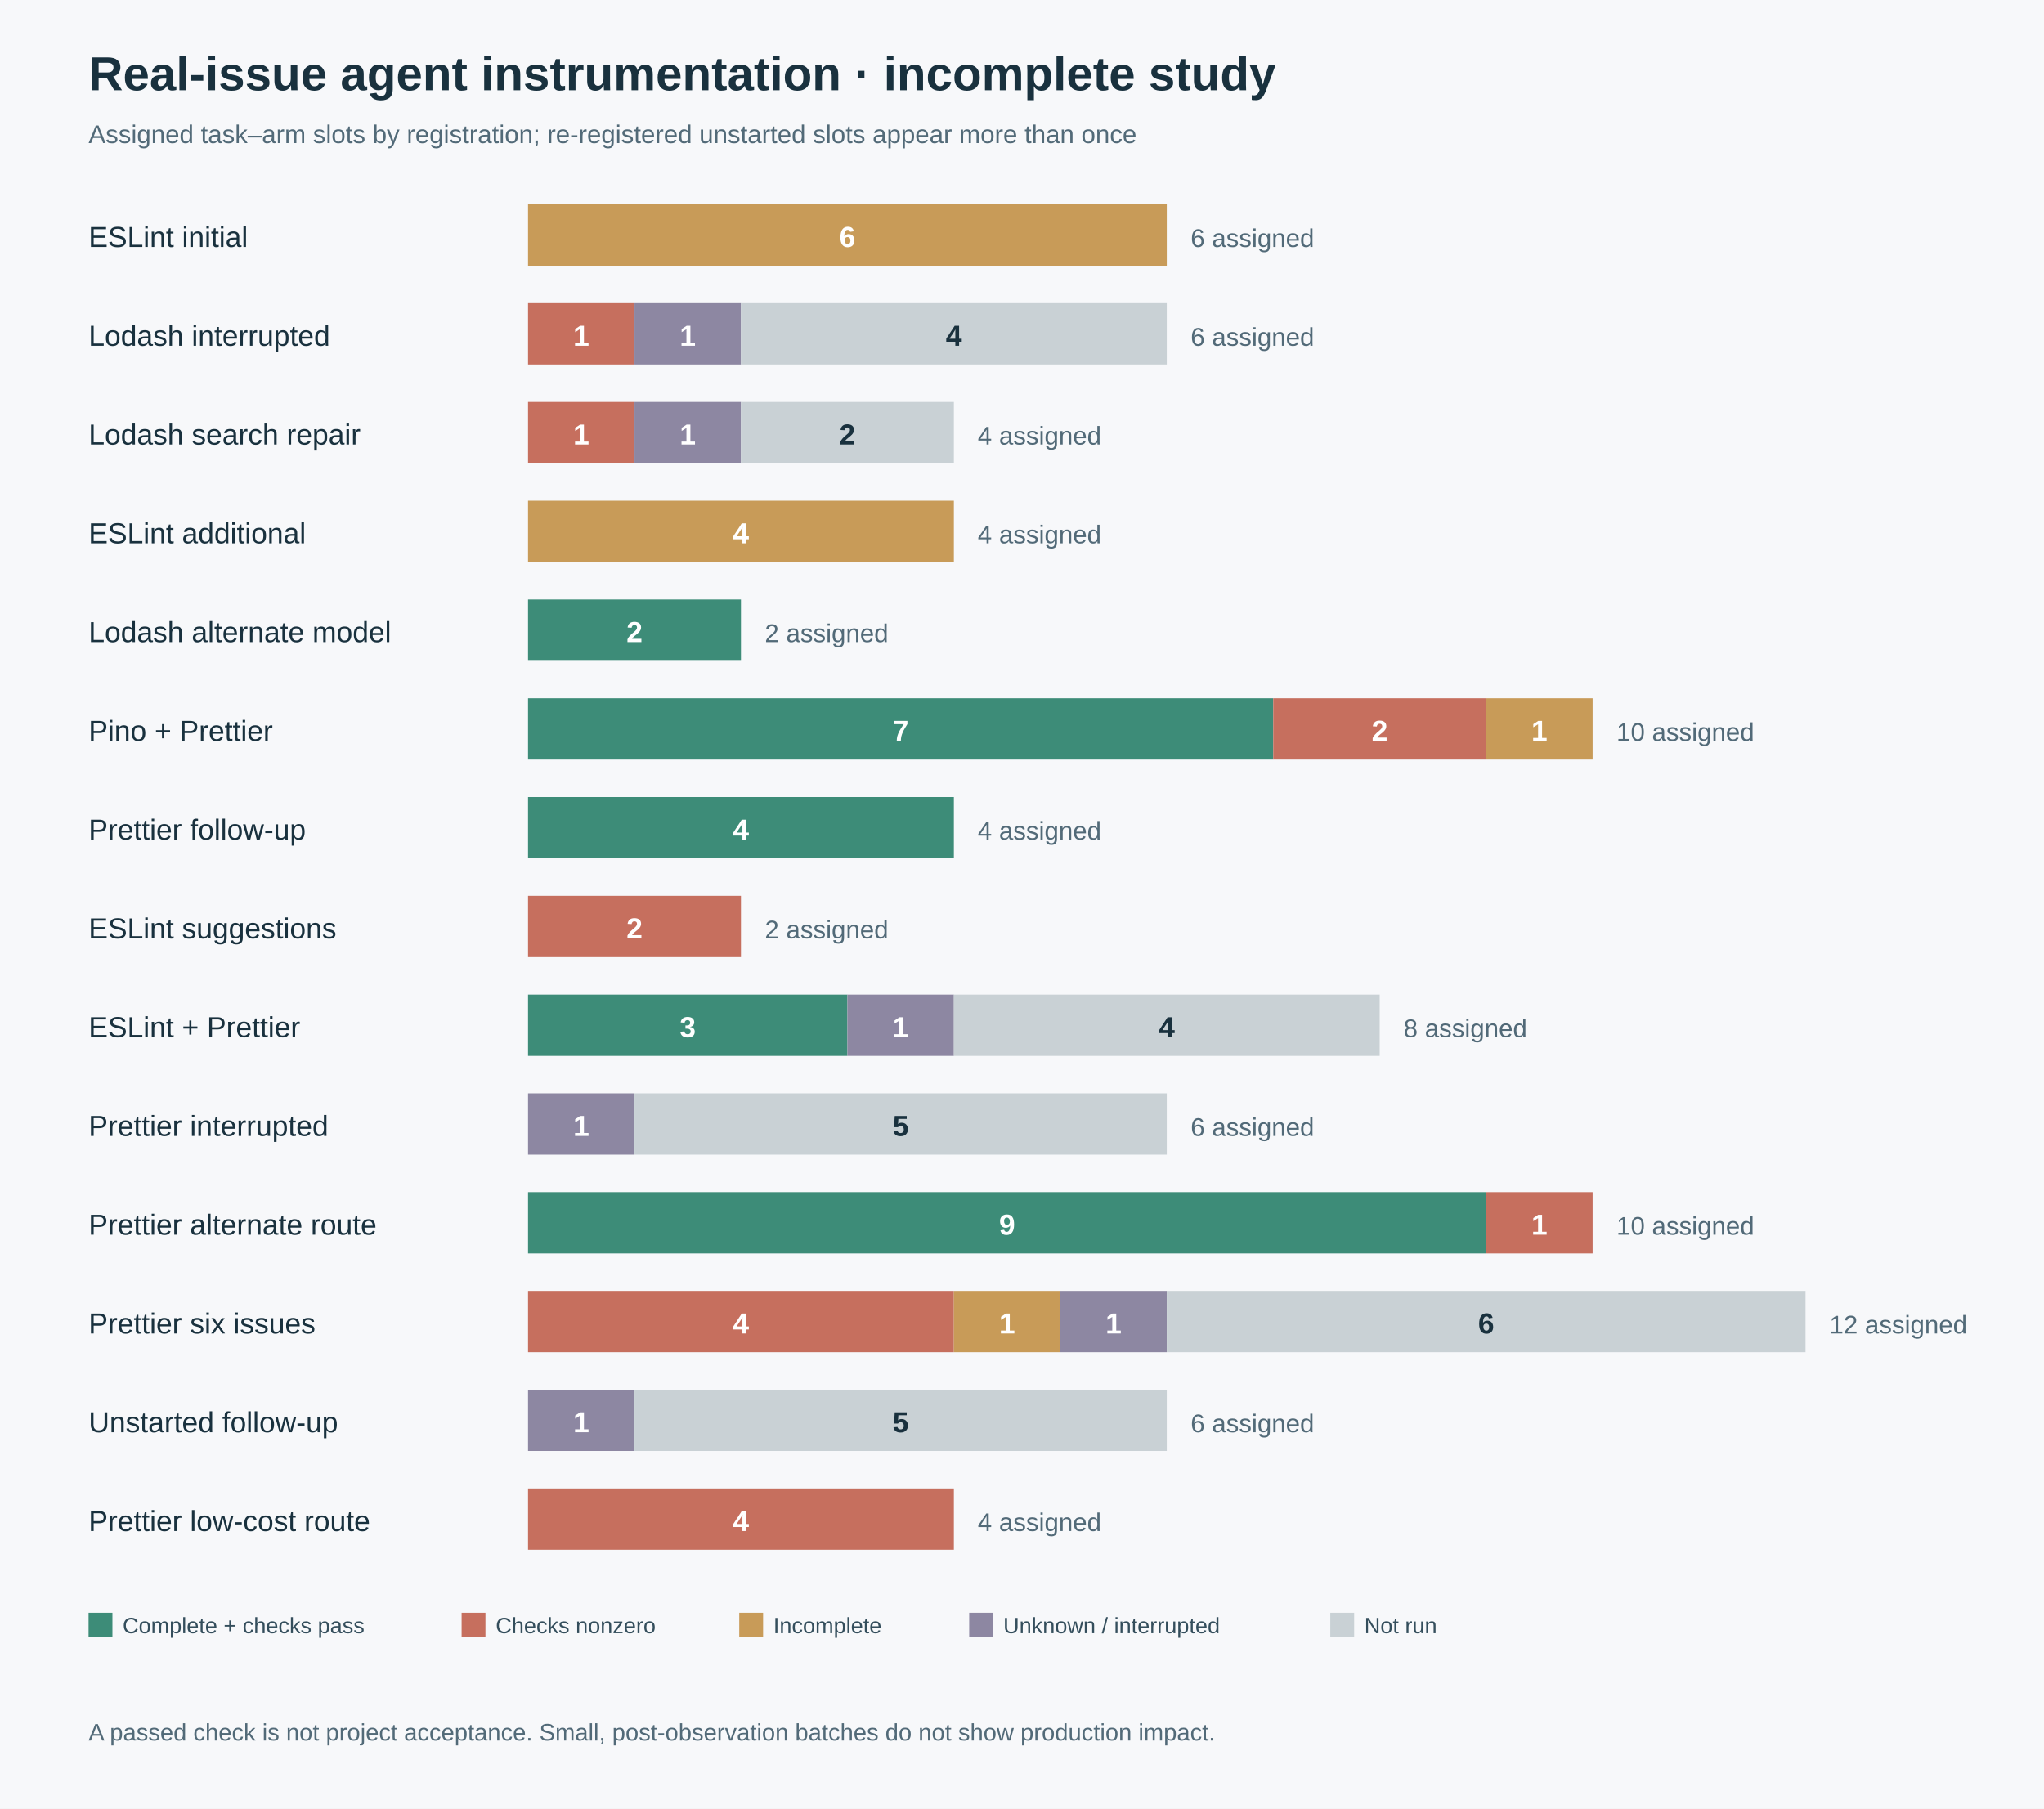
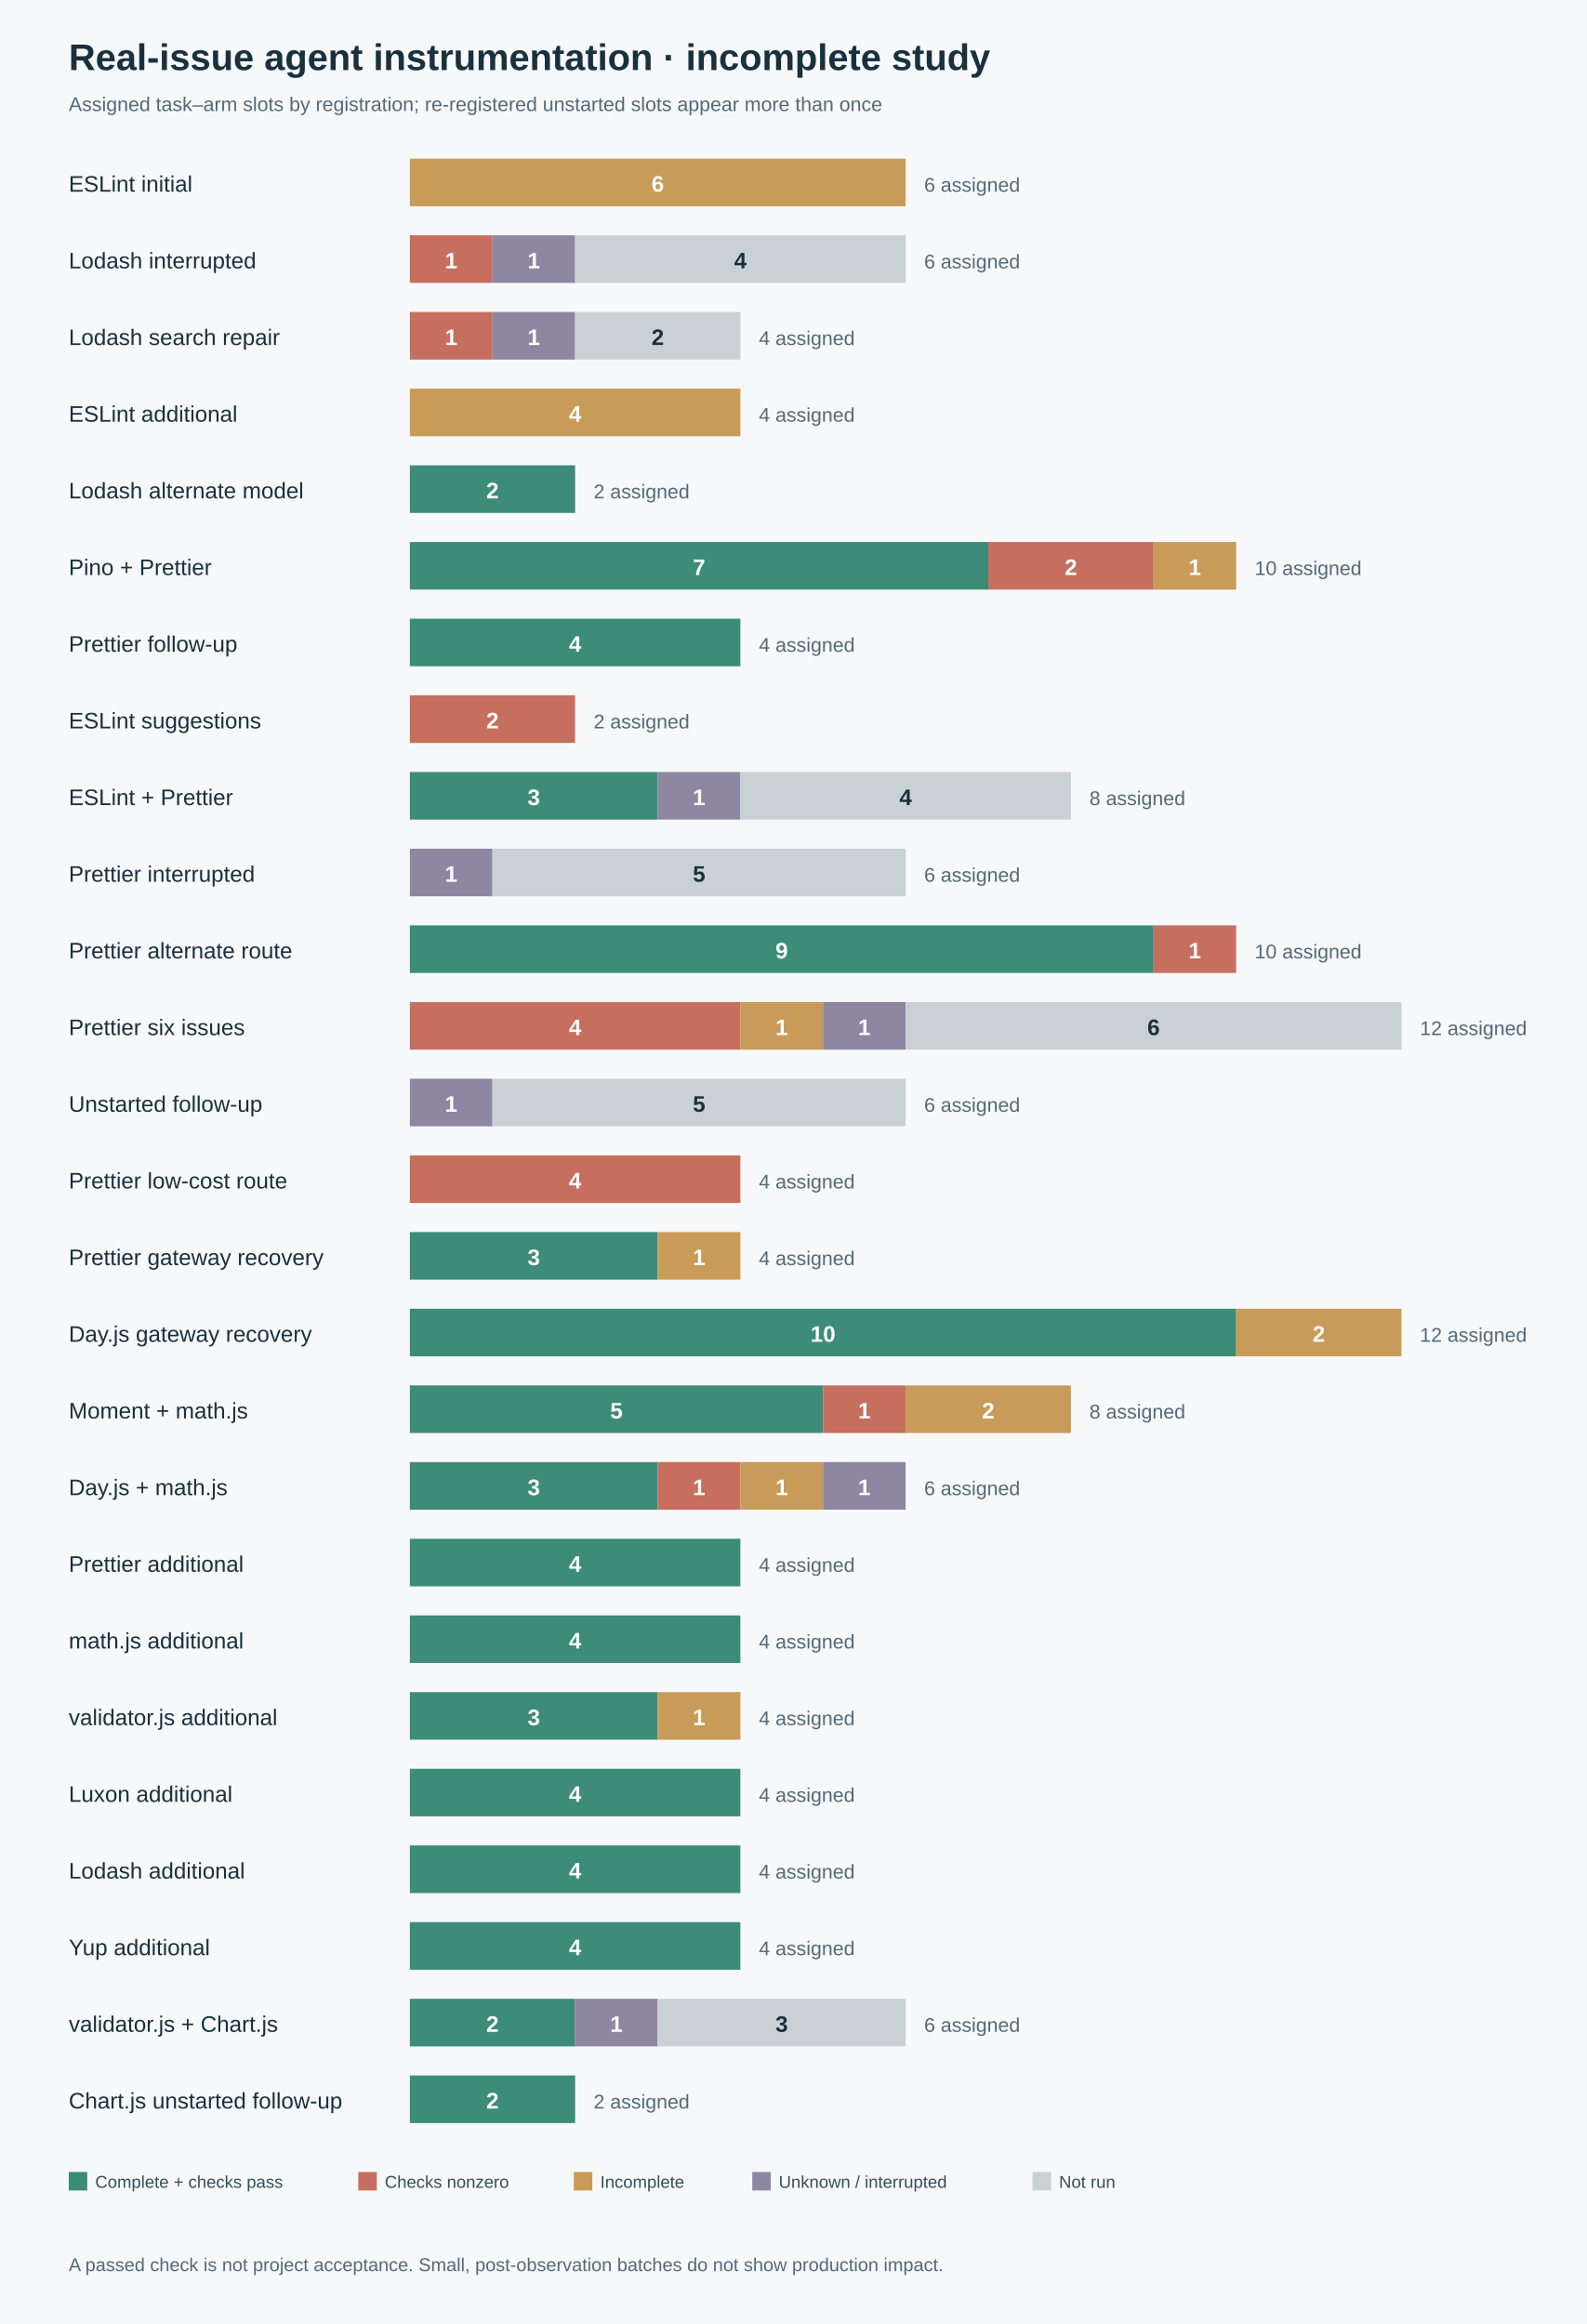
- <svg xmlns="http://www.w3.org/2000/svg" width="1200" height="1062" viewBox="0 0 1200 1062" role="img" aria-labelledby="title desc">
-   <rect width="1200" height="1062" fill="#f7f8fa" />
+ <svg xmlns="http://www.w3.org/2000/svg" width="1200" height="1758" viewBox="0 0 1200 1758" role="img" aria-labelledby="title desc">
+   <rect width="1200" height="1758" fill="#f7f8fa" />
  <text x="52" y="53" font-family="Arial,sans-serif" font-size="28" font-weight="700" fill="#19313e">Real-issue agent instrumentation · incomplete study</text>
  <text x="52" y="84" font-family="Arial,sans-serif" font-size="15" fill="#526a78">Assigned task–arm slots by registration; re-registered unstarted slots appear more than once</text>
  <text x="52" y="145" font-family="Arial,sans-serif" font-size="17" fill="#19313e">ESLint initial</text>
  <rect x="310" y="120" width="375.0" height="36" fill="#c89b58" />
  <text x="497.5" y="145" text-anchor="middle" font-family="Arial,sans-serif" font-size="17" font-weight="700" fill="white">6</text>
  <text x="699.0" y="145" font-family="Arial,sans-serif" font-size="15" fill="#526a78">6 assigned</text>
  <text x="52" y="203" font-family="Arial,sans-serif" font-size="17" fill="#19313e">Lodash interrupted</text>
  <rect x="310" y="178" width="62.5" height="36" fill="#c66f5e" />
  <text x="341.25" y="203" text-anchor="middle" font-family="Arial,sans-serif" font-size="17" font-weight="700" fill="white">1</text>
  <rect x="372.5" y="178" width="62.5" height="36" fill="#8d87a2" />
  <text x="403.75" y="203" text-anchor="middle" font-family="Arial,sans-serif" font-size="17" font-weight="700" fill="white">1</text>
  <rect x="435.0" y="178" width="250.0" height="36" fill="#c9d1d5" />
  <text x="560.0" y="203" text-anchor="middle" font-family="Arial,sans-serif" font-size="17" font-weight="700" fill="#19313e">4</text>
  <text x="699.0" y="203" font-family="Arial,sans-serif" font-size="15" fill="#526a78">6 assigned</text>
  <text x="52" y="261" font-family="Arial,sans-serif" font-size="17" fill="#19313e">Lodash search repair</text>
  <rect x="310" y="236" width="62.5" height="36" fill="#c66f5e" />
  <text x="341.25" y="261" text-anchor="middle" font-family="Arial,sans-serif" font-size="17" font-weight="700" fill="white">1</text>
  <rect x="372.5" y="236" width="62.5" height="36" fill="#8d87a2" />
  <text x="403.75" y="261" text-anchor="middle" font-family="Arial,sans-serif" font-size="17" font-weight="700" fill="white">1</text>
  <rect x="435.0" y="236" width="125.0" height="36" fill="#c9d1d5" />
  <text x="497.5" y="261" text-anchor="middle" font-family="Arial,sans-serif" font-size="17" font-weight="700" fill="#19313e">2</text>
  <text x="574.0" y="261" font-family="Arial,sans-serif" font-size="15" fill="#526a78">4 assigned</text>
  <text x="52" y="319" font-family="Arial,sans-serif" font-size="17" fill="#19313e">ESLint additional</text>
  <rect x="310" y="294" width="250.0" height="36" fill="#c89b58" />
  <text x="435.0" y="319" text-anchor="middle" font-family="Arial,sans-serif" font-size="17" font-weight="700" fill="white">4</text>
  <text x="574.0" y="319" font-family="Arial,sans-serif" font-size="15" fill="#526a78">4 assigned</text>
  <text x="52" y="377" font-family="Arial,sans-serif" font-size="17" fill="#19313e">Lodash alternate model</text>
  <rect x="310" y="352" width="125.0" height="36" fill="#3d8c78" />
  <text x="372.5" y="377" text-anchor="middle" font-family="Arial,sans-serif" font-size="17" font-weight="700" fill="white">2</text>
  <text x="449.0" y="377" font-family="Arial,sans-serif" font-size="15" fill="#526a78">2 assigned</text>
  <text x="52" y="435" font-family="Arial,sans-serif" font-size="17" fill="#19313e">Pino + Prettier</text>
  <rect x="310" y="410" width="437.5" height="36" fill="#3d8c78" />
  <text x="528.75" y="435" text-anchor="middle" font-family="Arial,sans-serif" font-size="17" font-weight="700" fill="white">7</text>
  <rect x="747.5" y="410" width="125.0" height="36" fill="#c66f5e" />
  <text x="810.0" y="435" text-anchor="middle" font-family="Arial,sans-serif" font-size="17" font-weight="700" fill="white">2</text>
  <rect x="872.5" y="410" width="62.5" height="36" fill="#c89b58" />
  <text x="903.75" y="435" text-anchor="middle" font-family="Arial,sans-serif" font-size="17" font-weight="700" fill="white">1</text>
  <text x="949.0" y="435" font-family="Arial,sans-serif" font-size="15" fill="#526a78">10 assigned</text>
  <text x="52" y="493" font-family="Arial,sans-serif" font-size="17" fill="#19313e">Prettier follow-up</text>
  <rect x="310" y="468" width="250.0" height="36" fill="#3d8c78" />
  <text x="435.0" y="493" text-anchor="middle" font-family="Arial,sans-serif" font-size="17" font-weight="700" fill="white">4</text>
  <text x="574.0" y="493" font-family="Arial,sans-serif" font-size="15" fill="#526a78">4 assigned</text>
  <text x="52" y="551" font-family="Arial,sans-serif" font-size="17" fill="#19313e">ESLint suggestions</text>
  <rect x="310" y="526" width="125.0" height="36" fill="#c66f5e" />
  <text x="372.5" y="551" text-anchor="middle" font-family="Arial,sans-serif" font-size="17" font-weight="700" fill="white">2</text>
  <text x="449.0" y="551" font-family="Arial,sans-serif" font-size="15" fill="#526a78">2 assigned</text>
  <text x="52" y="609" font-family="Arial,sans-serif" font-size="17" fill="#19313e">ESLint + Prettier</text>
  <rect x="310" y="584" width="187.5" height="36" fill="#3d8c78" />
  <text x="403.75" y="609" text-anchor="middle" font-family="Arial,sans-serif" font-size="17" font-weight="700" fill="white">3</text>
  <rect x="497.5" y="584" width="62.5" height="36" fill="#8d87a2" />
  <text x="528.75" y="609" text-anchor="middle" font-family="Arial,sans-serif" font-size="17" font-weight="700" fill="white">1</text>
  <rect x="560.0" y="584" width="250.0" height="36" fill="#c9d1d5" />
  <text x="685.0" y="609" text-anchor="middle" font-family="Arial,sans-serif" font-size="17" font-weight="700" fill="#19313e">4</text>
  <text x="824.0" y="609" font-family="Arial,sans-serif" font-size="15" fill="#526a78">8 assigned</text>
  <text x="52" y="667" font-family="Arial,sans-serif" font-size="17" fill="#19313e">Prettier interrupted</text>
  <rect x="310" y="642" width="62.5" height="36" fill="#8d87a2" />
  <text x="341.25" y="667" text-anchor="middle" font-family="Arial,sans-serif" font-size="17" font-weight="700" fill="white">1</text>
  <rect x="372.5" y="642" width="312.5" height="36" fill="#c9d1d5" />
  <text x="528.75" y="667" text-anchor="middle" font-family="Arial,sans-serif" font-size="17" font-weight="700" fill="#19313e">5</text>
  <text x="699.0" y="667" font-family="Arial,sans-serif" font-size="15" fill="#526a78">6 assigned</text>
  <text x="52" y="725" font-family="Arial,sans-serif" font-size="17" fill="#19313e">Prettier alternate route</text>
  <rect x="310" y="700" width="562.5" height="36" fill="#3d8c78" />
  <text x="591.25" y="725" text-anchor="middle" font-family="Arial,sans-serif" font-size="17" font-weight="700" fill="white">9</text>
  <rect x="872.5" y="700" width="62.5" height="36" fill="#c66f5e" />
  <text x="903.75" y="725" text-anchor="middle" font-family="Arial,sans-serif" font-size="17" font-weight="700" fill="white">1</text>
  <text x="949.0" y="725" font-family="Arial,sans-serif" font-size="15" fill="#526a78">10 assigned</text>
  <text x="52" y="783" font-family="Arial,sans-serif" font-size="17" fill="#19313e">Prettier six issues</text>
  <rect x="310" y="758" width="250.0" height="36" fill="#c66f5e" />
  <text x="435.0" y="783" text-anchor="middle" font-family="Arial,sans-serif" font-size="17" font-weight="700" fill="white">4</text>
  <rect x="560.0" y="758" width="62.5" height="36" fill="#c89b58" />
  <text x="591.25" y="783" text-anchor="middle" font-family="Arial,sans-serif" font-size="17" font-weight="700" fill="white">1</text>
  <rect x="622.5" y="758" width="62.5" height="36" fill="#8d87a2" />
  <text x="653.75" y="783" text-anchor="middle" font-family="Arial,sans-serif" font-size="17" font-weight="700" fill="white">1</text>
  <rect x="685.0" y="758" width="375.0" height="36" fill="#c9d1d5" />
  <text x="872.5" y="783" text-anchor="middle" font-family="Arial,sans-serif" font-size="17" font-weight="700" fill="#19313e">6</text>
  <text x="1074.0" y="783" font-family="Arial,sans-serif" font-size="15" fill="#526a78">12 assigned</text>
  <text x="52" y="841" font-family="Arial,sans-serif" font-size="17" fill="#19313e">Unstarted follow-up</text>
  <rect x="310" y="816" width="62.5" height="36" fill="#8d87a2" />
  <text x="341.25" y="841" text-anchor="middle" font-family="Arial,sans-serif" font-size="17" font-weight="700" fill="white">1</text>
  <rect x="372.5" y="816" width="312.5" height="36" fill="#c9d1d5" />
  <text x="528.75" y="841" text-anchor="middle" font-family="Arial,sans-serif" font-size="17" font-weight="700" fill="#19313e">5</text>
  <text x="699.0" y="841" font-family="Arial,sans-serif" font-size="15" fill="#526a78">6 assigned</text>
  <text x="52" y="899" font-family="Arial,sans-serif" font-size="17" fill="#19313e">Prettier low-cost route</text>
  <rect x="310" y="874" width="250.0" height="36" fill="#c66f5e" />
  <text x="435.0" y="899" text-anchor="middle" font-family="Arial,sans-serif" font-size="17" font-weight="700" fill="white">4</text>
  <text x="574.0" y="899" font-family="Arial,sans-serif" font-size="15" fill="#526a78">4 assigned</text>
-   <rect x="52" y="947" width="14" height="14" fill="#3d8c78" />
-   <text x="72" y="959" font-family="Arial,sans-serif" font-size="13" fill="#344e5c">Complete + checks pass</text>
-   <rect x="271" y="947" width="14" height="14" fill="#c66f5e" />
-   <text x="291" y="959" font-family="Arial,sans-serif" font-size="13" fill="#344e5c">Checks nonzero</text>
-   <rect x="434" y="947" width="14" height="14" fill="#c89b58" />
-   <text x="454" y="959" font-family="Arial,sans-serif" font-size="13" fill="#344e5c">Incomplete</text>
-   <rect x="569" y="947" width="14" height="14" fill="#8d87a2" />
-   <text x="589" y="959" font-family="Arial,sans-serif" font-size="13" fill="#344e5c">Unknown / interrupted</text>
-   <rect x="781" y="947" width="14" height="14" fill="#c9d1d5" />
-   <text x="801" y="959" font-family="Arial,sans-serif" font-size="13" fill="#344e5c">Not run</text>
-   <text x="52" y="1022" font-family="Arial,sans-serif" font-size="14" fill="#526a78">A passed check is not project acceptance. Small, post-observation batches do not show production impact.</text>
+   <text x="52" y="957" font-family="Arial,sans-serif" font-size="17" fill="#19313e">Prettier gateway recovery</text>
+   <rect x="310" y="932" width="187.5" height="36" fill="#3d8c78" />
+   <text x="403.75" y="957" text-anchor="middle" font-family="Arial,sans-serif" font-size="17" font-weight="700" fill="white">3</text>
+   <rect x="497.5" y="932" width="62.5" height="36" fill="#c89b58" />
+   <text x="528.75" y="957" text-anchor="middle" font-family="Arial,sans-serif" font-size="17" font-weight="700" fill="white">1</text>
+   <text x="574.0" y="957" font-family="Arial,sans-serif" font-size="15" fill="#526a78">4 assigned</text>
+   <text x="52" y="1015" font-family="Arial,sans-serif" font-size="17" fill="#19313e">Day.js gateway recovery</text>
+   <rect x="310" y="990" width="625.0" height="36" fill="#3d8c78" />
+   <text x="622.5" y="1015" text-anchor="middle" font-family="Arial,sans-serif" font-size="17" font-weight="700" fill="white">10</text>
+   <rect x="935.0" y="990" width="125.0" height="36" fill="#c89b58" />
+   <text x="997.5" y="1015" text-anchor="middle" font-family="Arial,sans-serif" font-size="17" font-weight="700" fill="white">2</text>
+   <text x="1074.0" y="1015" font-family="Arial,sans-serif" font-size="15" fill="#526a78">12 assigned</text>
+   <text x="52" y="1073" font-family="Arial,sans-serif" font-size="17" fill="#19313e">Moment + math.js</text>
+   <rect x="310" y="1048" width="312.5" height="36" fill="#3d8c78" />
+   <text x="466.25" y="1073" text-anchor="middle" font-family="Arial,sans-serif" font-size="17" font-weight="700" fill="white">5</text>
+   <rect x="622.5" y="1048" width="62.5" height="36" fill="#c66f5e" />
+   <text x="653.75" y="1073" text-anchor="middle" font-family="Arial,sans-serif" font-size="17" font-weight="700" fill="white">1</text>
+   <rect x="685.0" y="1048" width="125.0" height="36" fill="#c89b58" />
+   <text x="747.5" y="1073" text-anchor="middle" font-family="Arial,sans-serif" font-size="17" font-weight="700" fill="white">2</text>
+   <text x="824.0" y="1073" font-family="Arial,sans-serif" font-size="15" fill="#526a78">8 assigned</text>
+   <text x="52" y="1131" font-family="Arial,sans-serif" font-size="17" fill="#19313e">Day.js + math.js</text>
+   <rect x="310" y="1106" width="187.5" height="36" fill="#3d8c78" />
+   <text x="403.75" y="1131" text-anchor="middle" font-family="Arial,sans-serif" font-size="17" font-weight="700" fill="white">3</text>
+   <rect x="497.5" y="1106" width="62.5" height="36" fill="#c66f5e" />
+   <text x="528.75" y="1131" text-anchor="middle" font-family="Arial,sans-serif" font-size="17" font-weight="700" fill="white">1</text>
+   <rect x="560.0" y="1106" width="62.5" height="36" fill="#c89b58" />
+   <text x="591.25" y="1131" text-anchor="middle" font-family="Arial,sans-serif" font-size="17" font-weight="700" fill="white">1</text>
+   <rect x="622.5" y="1106" width="62.5" height="36" fill="#8d87a2" />
+   <text x="653.75" y="1131" text-anchor="middle" font-family="Arial,sans-serif" font-size="17" font-weight="700" fill="white">1</text>
+   <text x="699.0" y="1131" font-family="Arial,sans-serif" font-size="15" fill="#526a78">6 assigned</text>
+   <text x="52" y="1189" font-family="Arial,sans-serif" font-size="17" fill="#19313e">Prettier additional</text>
+   <rect x="310" y="1164" width="250.0" height="36" fill="#3d8c78" />
+   <text x="435.0" y="1189" text-anchor="middle" font-family="Arial,sans-serif" font-size="17" font-weight="700" fill="white">4</text>
+   <text x="574.0" y="1189" font-family="Arial,sans-serif" font-size="15" fill="#526a78">4 assigned</text>
+   <text x="52" y="1247" font-family="Arial,sans-serif" font-size="17" fill="#19313e">math.js additional</text>
+   <rect x="310" y="1222" width="250.0" height="36" fill="#3d8c78" />
+   <text x="435.0" y="1247" text-anchor="middle" font-family="Arial,sans-serif" font-size="17" font-weight="700" fill="white">4</text>
+   <text x="574.0" y="1247" font-family="Arial,sans-serif" font-size="15" fill="#526a78">4 assigned</text>
+   <text x="52" y="1305" font-family="Arial,sans-serif" font-size="17" fill="#19313e">validator.js additional</text>
+   <rect x="310" y="1280" width="187.5" height="36" fill="#3d8c78" />
+   <text x="403.75" y="1305" text-anchor="middle" font-family="Arial,sans-serif" font-size="17" font-weight="700" fill="white">3</text>
+   <rect x="497.5" y="1280" width="62.5" height="36" fill="#c89b58" />
+   <text x="528.75" y="1305" text-anchor="middle" font-family="Arial,sans-serif" font-size="17" font-weight="700" fill="white">1</text>
+   <text x="574.0" y="1305" font-family="Arial,sans-serif" font-size="15" fill="#526a78">4 assigned</text>
+   <text x="52" y="1363" font-family="Arial,sans-serif" font-size="17" fill="#19313e">Luxon additional</text>
+   <rect x="310" y="1338" width="250.0" height="36" fill="#3d8c78" />
+   <text x="435.0" y="1363" text-anchor="middle" font-family="Arial,sans-serif" font-size="17" font-weight="700" fill="white">4</text>
+   <text x="574.0" y="1363" font-family="Arial,sans-serif" font-size="15" fill="#526a78">4 assigned</text>
+   <text x="52" y="1421" font-family="Arial,sans-serif" font-size="17" fill="#19313e">Lodash additional</text>
+   <rect x="310" y="1396" width="250.0" height="36" fill="#3d8c78" />
+   <text x="435.0" y="1421" text-anchor="middle" font-family="Arial,sans-serif" font-size="17" font-weight="700" fill="white">4</text>
+   <text x="574.0" y="1421" font-family="Arial,sans-serif" font-size="15" fill="#526a78">4 assigned</text>
+   <text x="52" y="1479" font-family="Arial,sans-serif" font-size="17" fill="#19313e">Yup additional</text>
+   <rect x="310" y="1454" width="250.0" height="36" fill="#3d8c78" />
+   <text x="435.0" y="1479" text-anchor="middle" font-family="Arial,sans-serif" font-size="17" font-weight="700" fill="white">4</text>
+   <text x="574.0" y="1479" font-family="Arial,sans-serif" font-size="15" fill="#526a78">4 assigned</text>
+   <text x="52" y="1537" font-family="Arial,sans-serif" font-size="17" fill="#19313e">validator.js + Chart.js</text>
+   <rect x="310" y="1512" width="125.0" height="36" fill="#3d8c78" />
+   <text x="372.5" y="1537" text-anchor="middle" font-family="Arial,sans-serif" font-size="17" font-weight="700" fill="white">2</text>
+   <rect x="435.0" y="1512" width="62.5" height="36" fill="#8d87a2" />
+   <text x="466.25" y="1537" text-anchor="middle" font-family="Arial,sans-serif" font-size="17" font-weight="700" fill="white">1</text>
+   <rect x="497.5" y="1512" width="187.5" height="36" fill="#c9d1d5" />
+   <text x="591.25" y="1537" text-anchor="middle" font-family="Arial,sans-serif" font-size="17" font-weight="700" fill="#19313e">3</text>
+   <text x="699.0" y="1537" font-family="Arial,sans-serif" font-size="15" fill="#526a78">6 assigned</text>
+   <text x="52" y="1595" font-family="Arial,sans-serif" font-size="17" fill="#19313e">Chart.js unstarted follow-up</text>
+   <rect x="310" y="1570" width="125.0" height="36" fill="#3d8c78" />
+   <text x="372.5" y="1595" text-anchor="middle" font-family="Arial,sans-serif" font-size="17" font-weight="700" fill="white">2</text>
+   <text x="449.0" y="1595" font-family="Arial,sans-serif" font-size="15" fill="#526a78">2 assigned</text>
+   <rect x="52" y="1643" width="14" height="14" fill="#3d8c78" />
+   <text x="72" y="1655" font-family="Arial,sans-serif" font-size="13" fill="#344e5c">Complete + checks pass</text>
+   <rect x="271" y="1643" width="14" height="14" fill="#c66f5e" />
+   <text x="291" y="1655" font-family="Arial,sans-serif" font-size="13" fill="#344e5c">Checks nonzero</text>
+   <rect x="434" y="1643" width="14" height="14" fill="#c89b58" />
+   <text x="454" y="1655" font-family="Arial,sans-serif" font-size="13" fill="#344e5c">Incomplete</text>
+   <rect x="569" y="1643" width="14" height="14" fill="#8d87a2" />
+   <text x="589" y="1655" font-family="Arial,sans-serif" font-size="13" fill="#344e5c">Unknown / interrupted</text>
+   <rect x="781" y="1643" width="14" height="14" fill="#c9d1d5" />
+   <text x="801" y="1655" font-family="Arial,sans-serif" font-size="13" fill="#344e5c">Not run</text>
+   <text x="52" y="1718" font-family="Arial,sans-serif" font-size="14" fill="#526a78">A passed check is not project acceptance. Small, post-observation batches do not show production impact.</text>
</svg>
